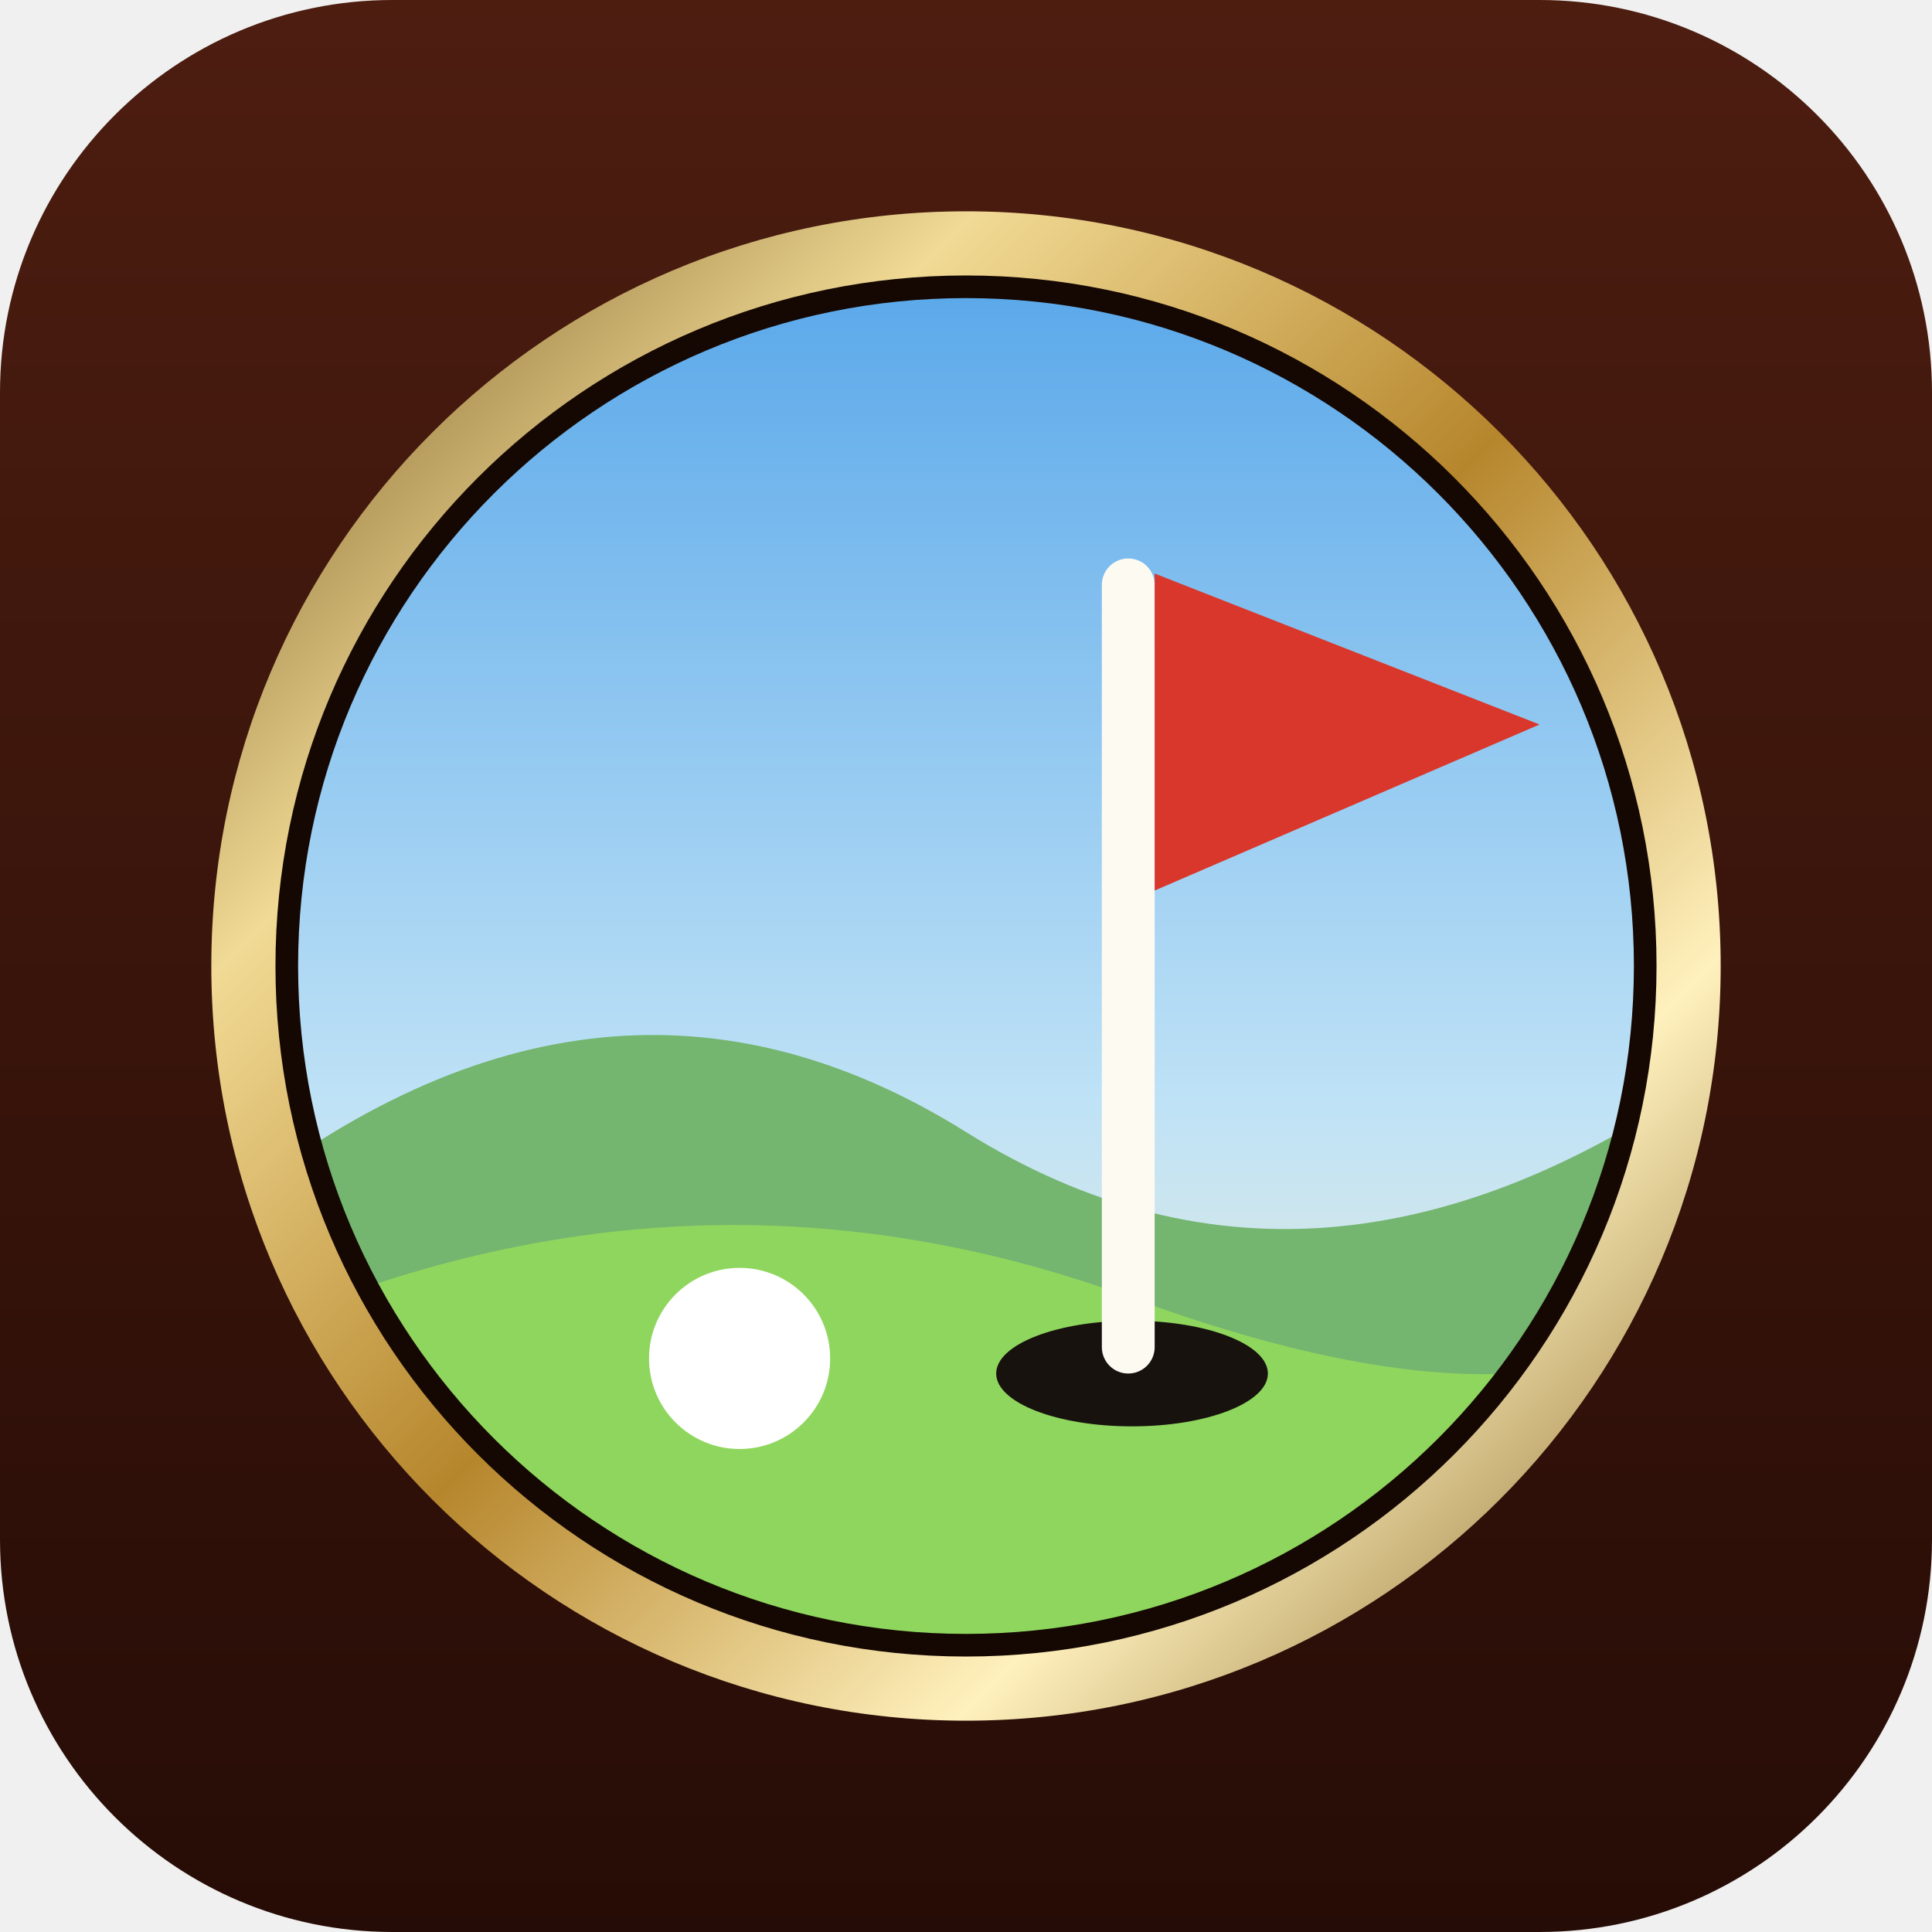
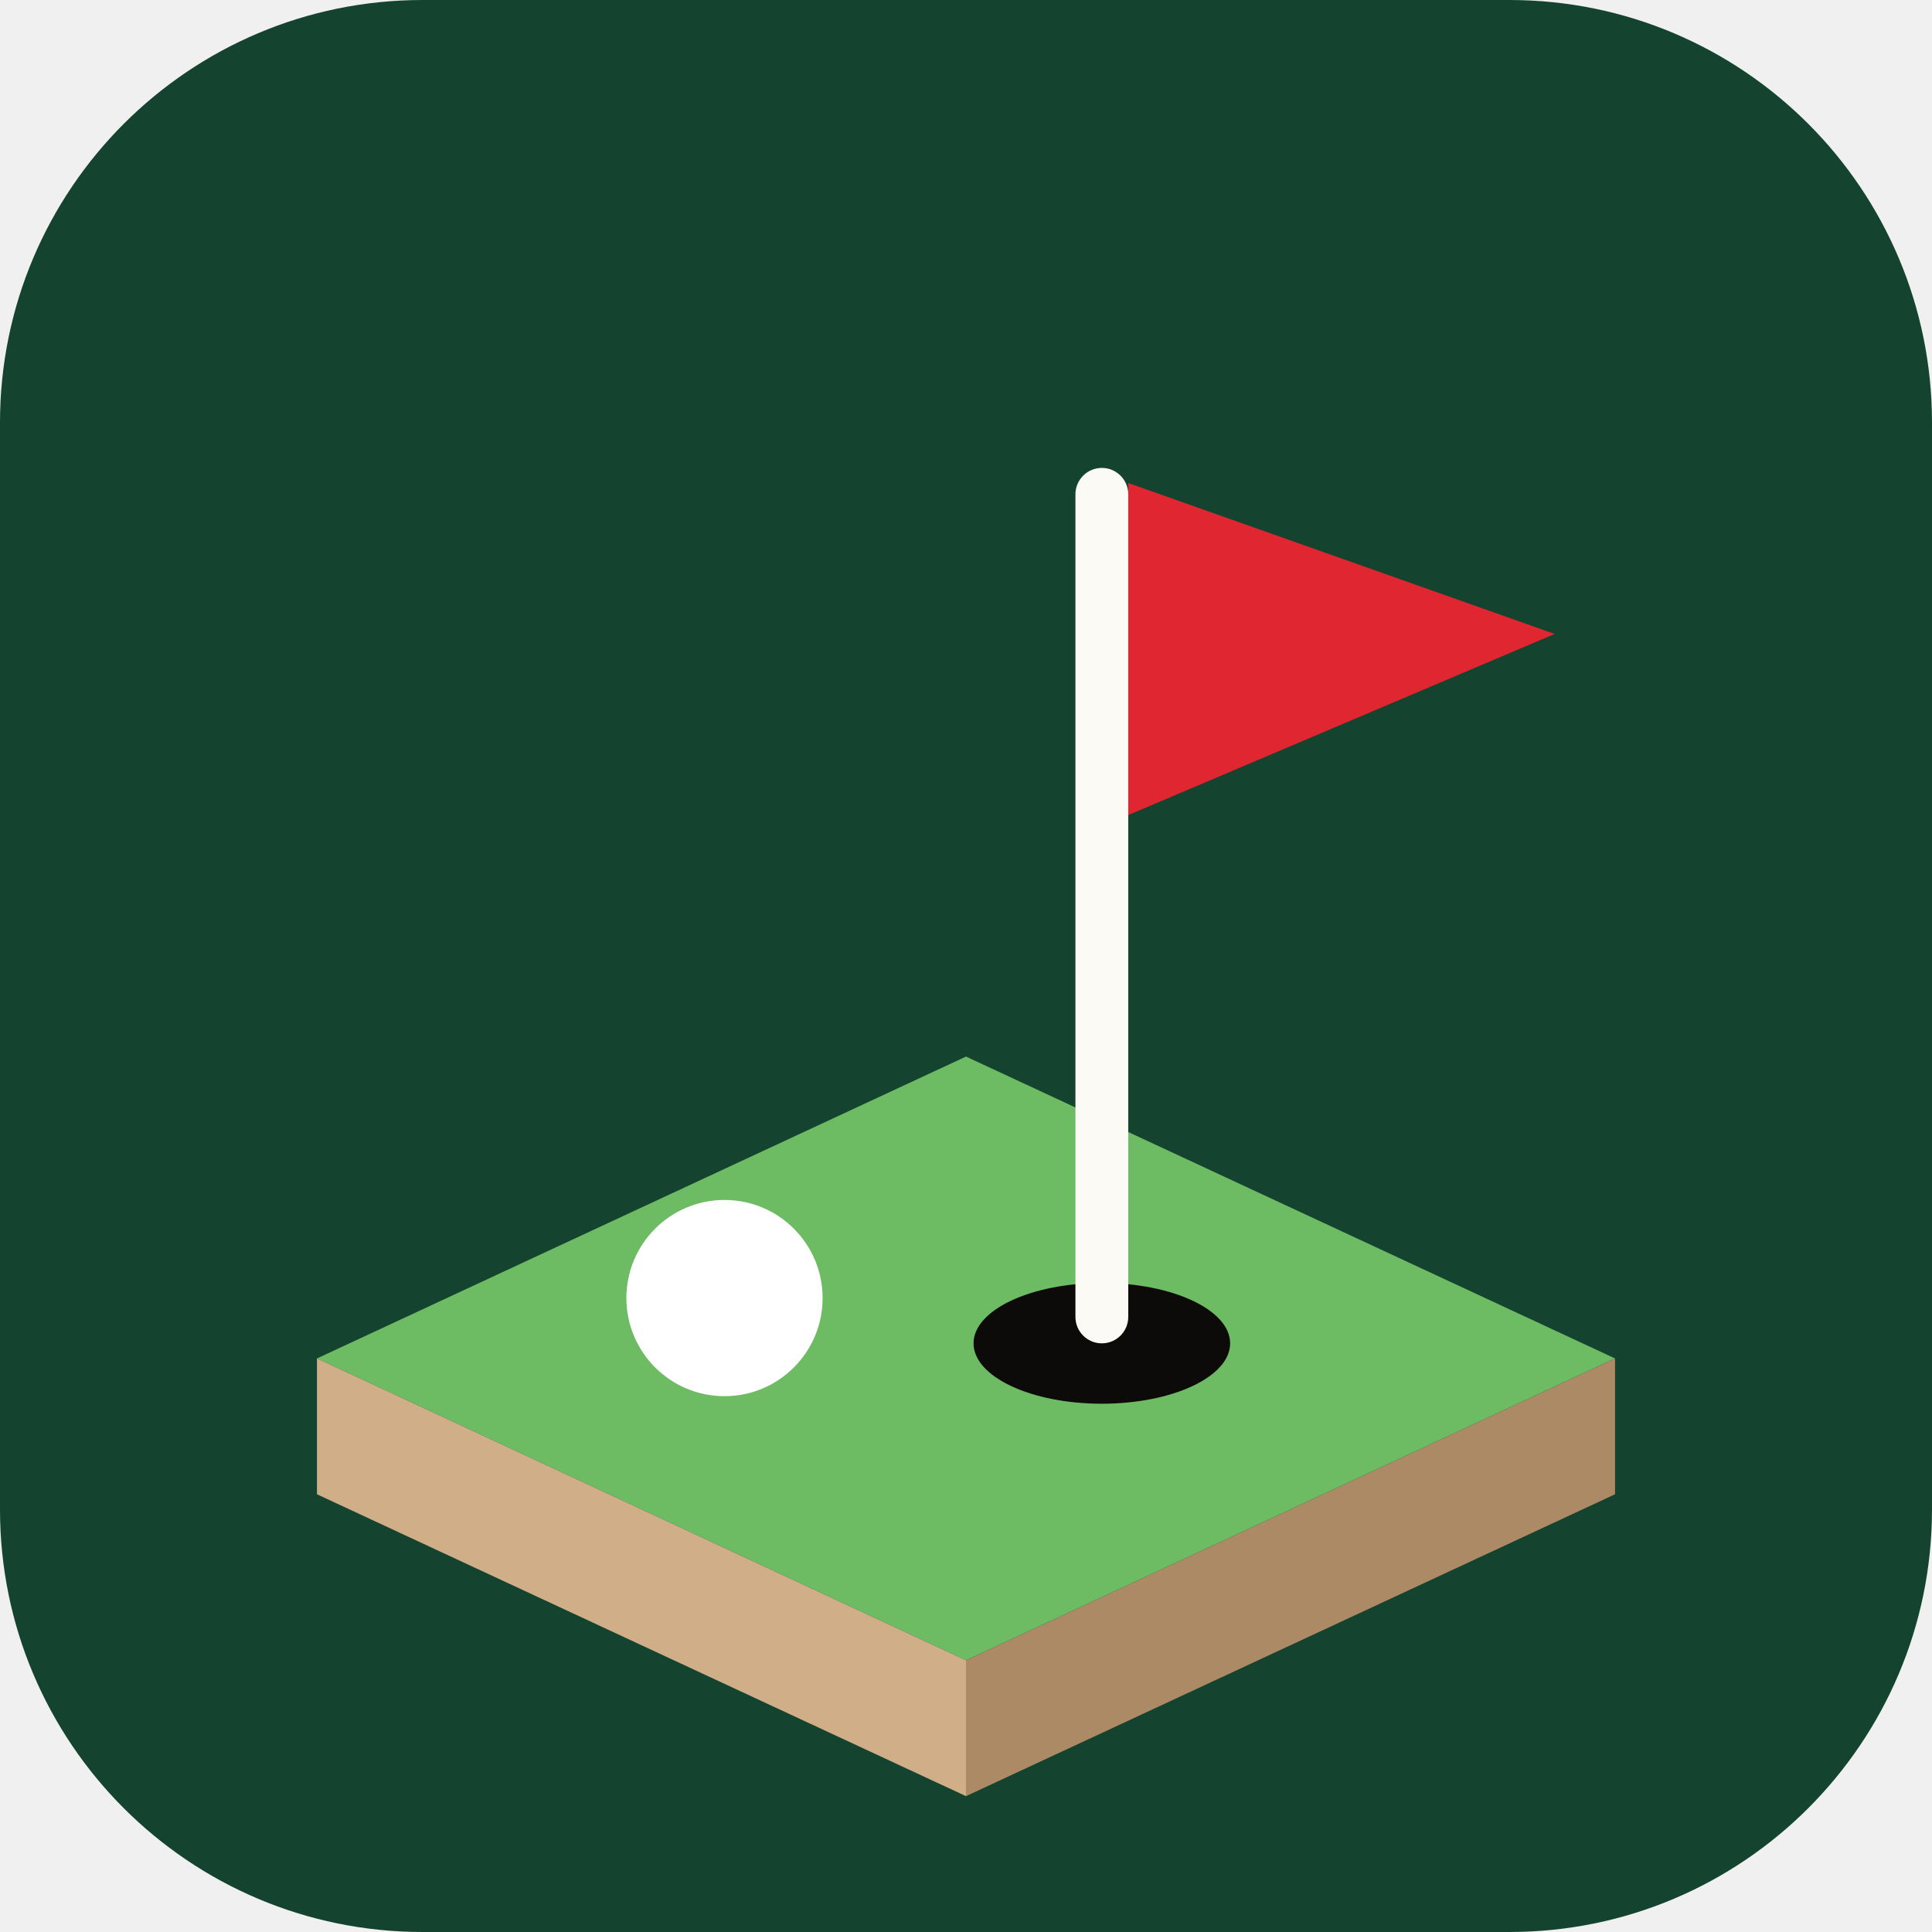
<svg xmlns="http://www.w3.org/2000/svg" viewBox="0 0 256 256">
-   <defs>
-     <linearGradient id="wood" x1="0" y1="0" x2="0" y2="1">
-       <stop offset="0" stop-color="#4d1d10" />
-       <stop offset="1" stop-color="#260c06" />
-     </linearGradient>
-     <linearGradient id="gilt" x1="0" y1="0" x2="1" y2="1">
-       <stop offset="0" stop-color="#6c4d16" />
-       <stop offset="0.25" stop-color="#f1da95" />
-       <stop offset="0.5" stop-color="#b6862c" />
-       <stop offset="0.75" stop-color="#fff1bd" />
-       <stop offset="1" stop-color="#7d5a1b" />
-     </linearGradient>
-     <linearGradient id="sky" x1="0" y1="0" x2="0" y2="1">
-       <stop offset="0" stop-color="#5aa8ea" />
-       <stop offset="0.6" stop-color="#bfe2f6" />
-       <stop offset="1" stop-color="#fdf3d3" />
-     </linearGradient>
-   </defs>
-   <rect width="256" height="256" rx="52" fill="url(#wood)" />
-   <circle cx="128" cy="128" r="100" fill="url(#gilt)" />
-   <circle cx="128" cy="128" r="90" fill="url(#sky)" />
-   <clipPath id="c">
-     <circle cx="128" cy="128" r="90" />
-   </clipPath>
-   <g clip-path="url(#c)">
-     <path d="M30 160 Q80 120 128 150 T230 140 V230 H30z" fill="#74b56f" />
-     <path d="M30 178 Q90 150 150 172 T230 168 V230 H30z" fill="#8fd65e" />
-     <ellipse cx="150" cy="182" rx="18" ry="7" fill="#17120e" />
-     <rect x="146" y="74" width="7" height="108" rx="3.5" fill="#fdfaf2" />
-     <polygon points="153,76 204,96 153,118" fill="#d9372c" />
-     <circle cx="98" cy="180" r="12" fill="#ffffff" />
-   </g>
-   <circle cx="128" cy="128" r="90" fill="none" stroke="#150803" stroke-width="3" />
+   <rect width="256" height="256" rx="56" fill="#14432f" />
+   <polygon points="128,140 214,180 128,220 42,180" fill="#6dbb62" />
+   <polygon points="42,180 128,220 128,238 42,198" fill="#cfae88" />
+   <polygon points="214,180 128,220 128,238 214,198" fill="#ad8a66" />
+   <ellipse cx="146" cy="178" rx="17" ry="8" fill="#0d0b09" />
+   <rect x="142.5" y="62" width="7" height="116" rx="3.5" fill="#fbfaf4" />
+   <polygon points="149.5,64 206,84 149.5,108" fill="#e02630" />
+   <circle cx="96" cy="172" r="13" fill="#ffffff" />
</svg>
